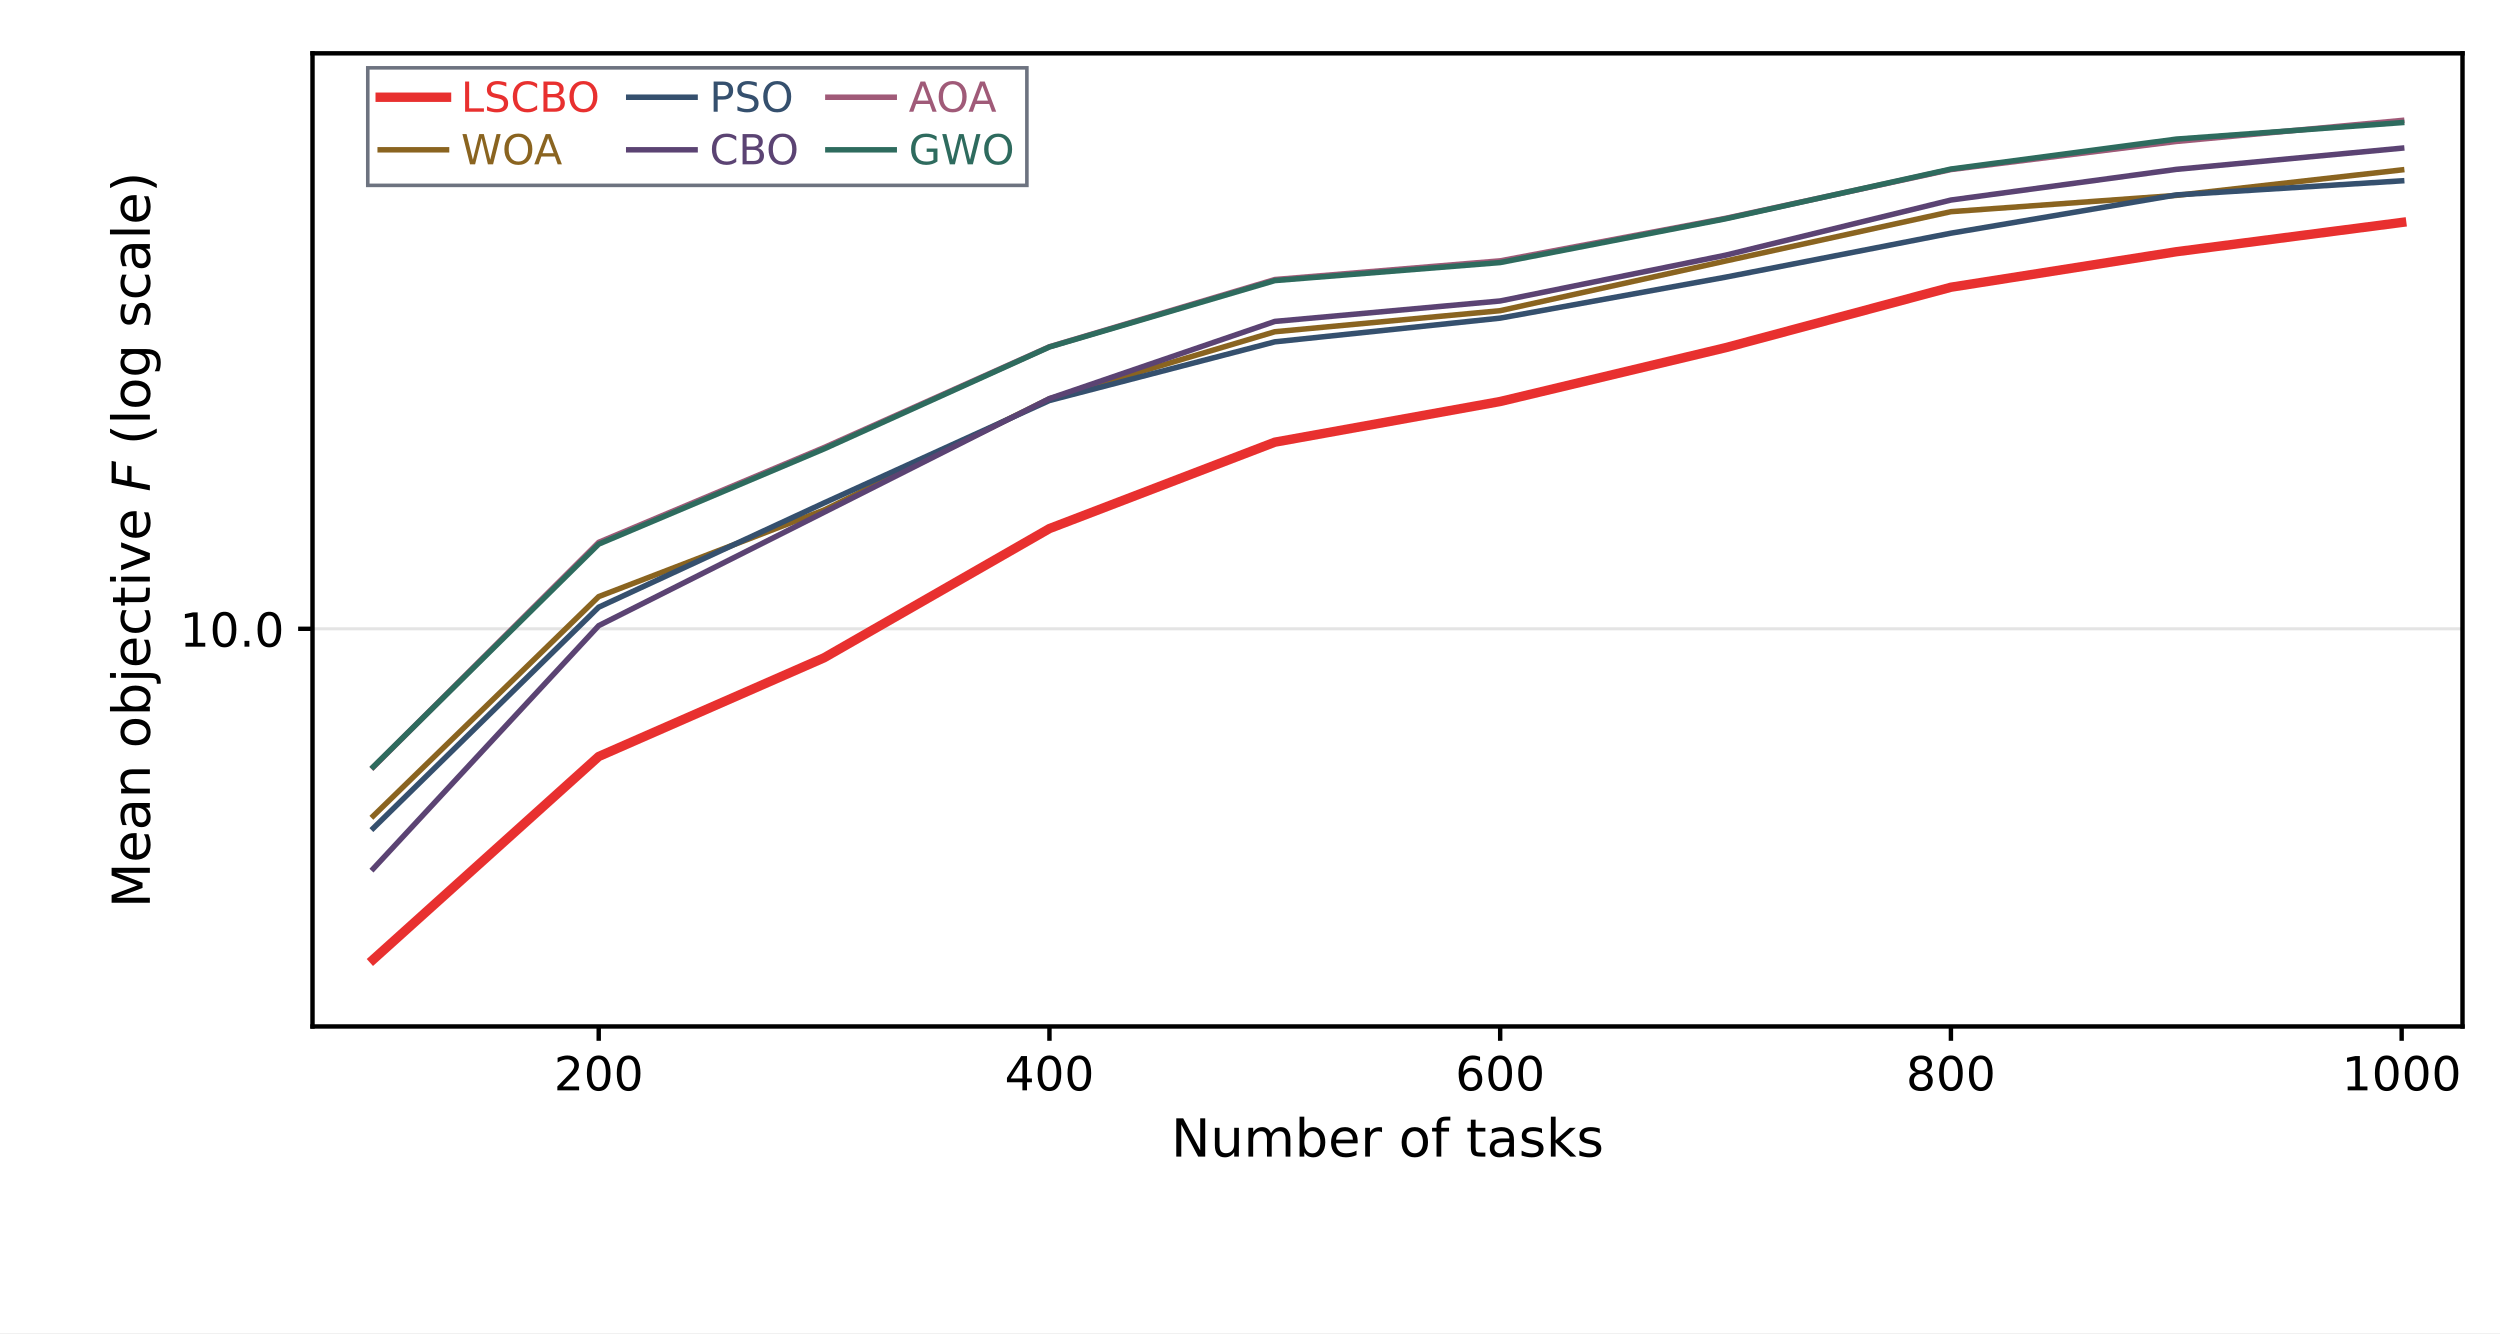
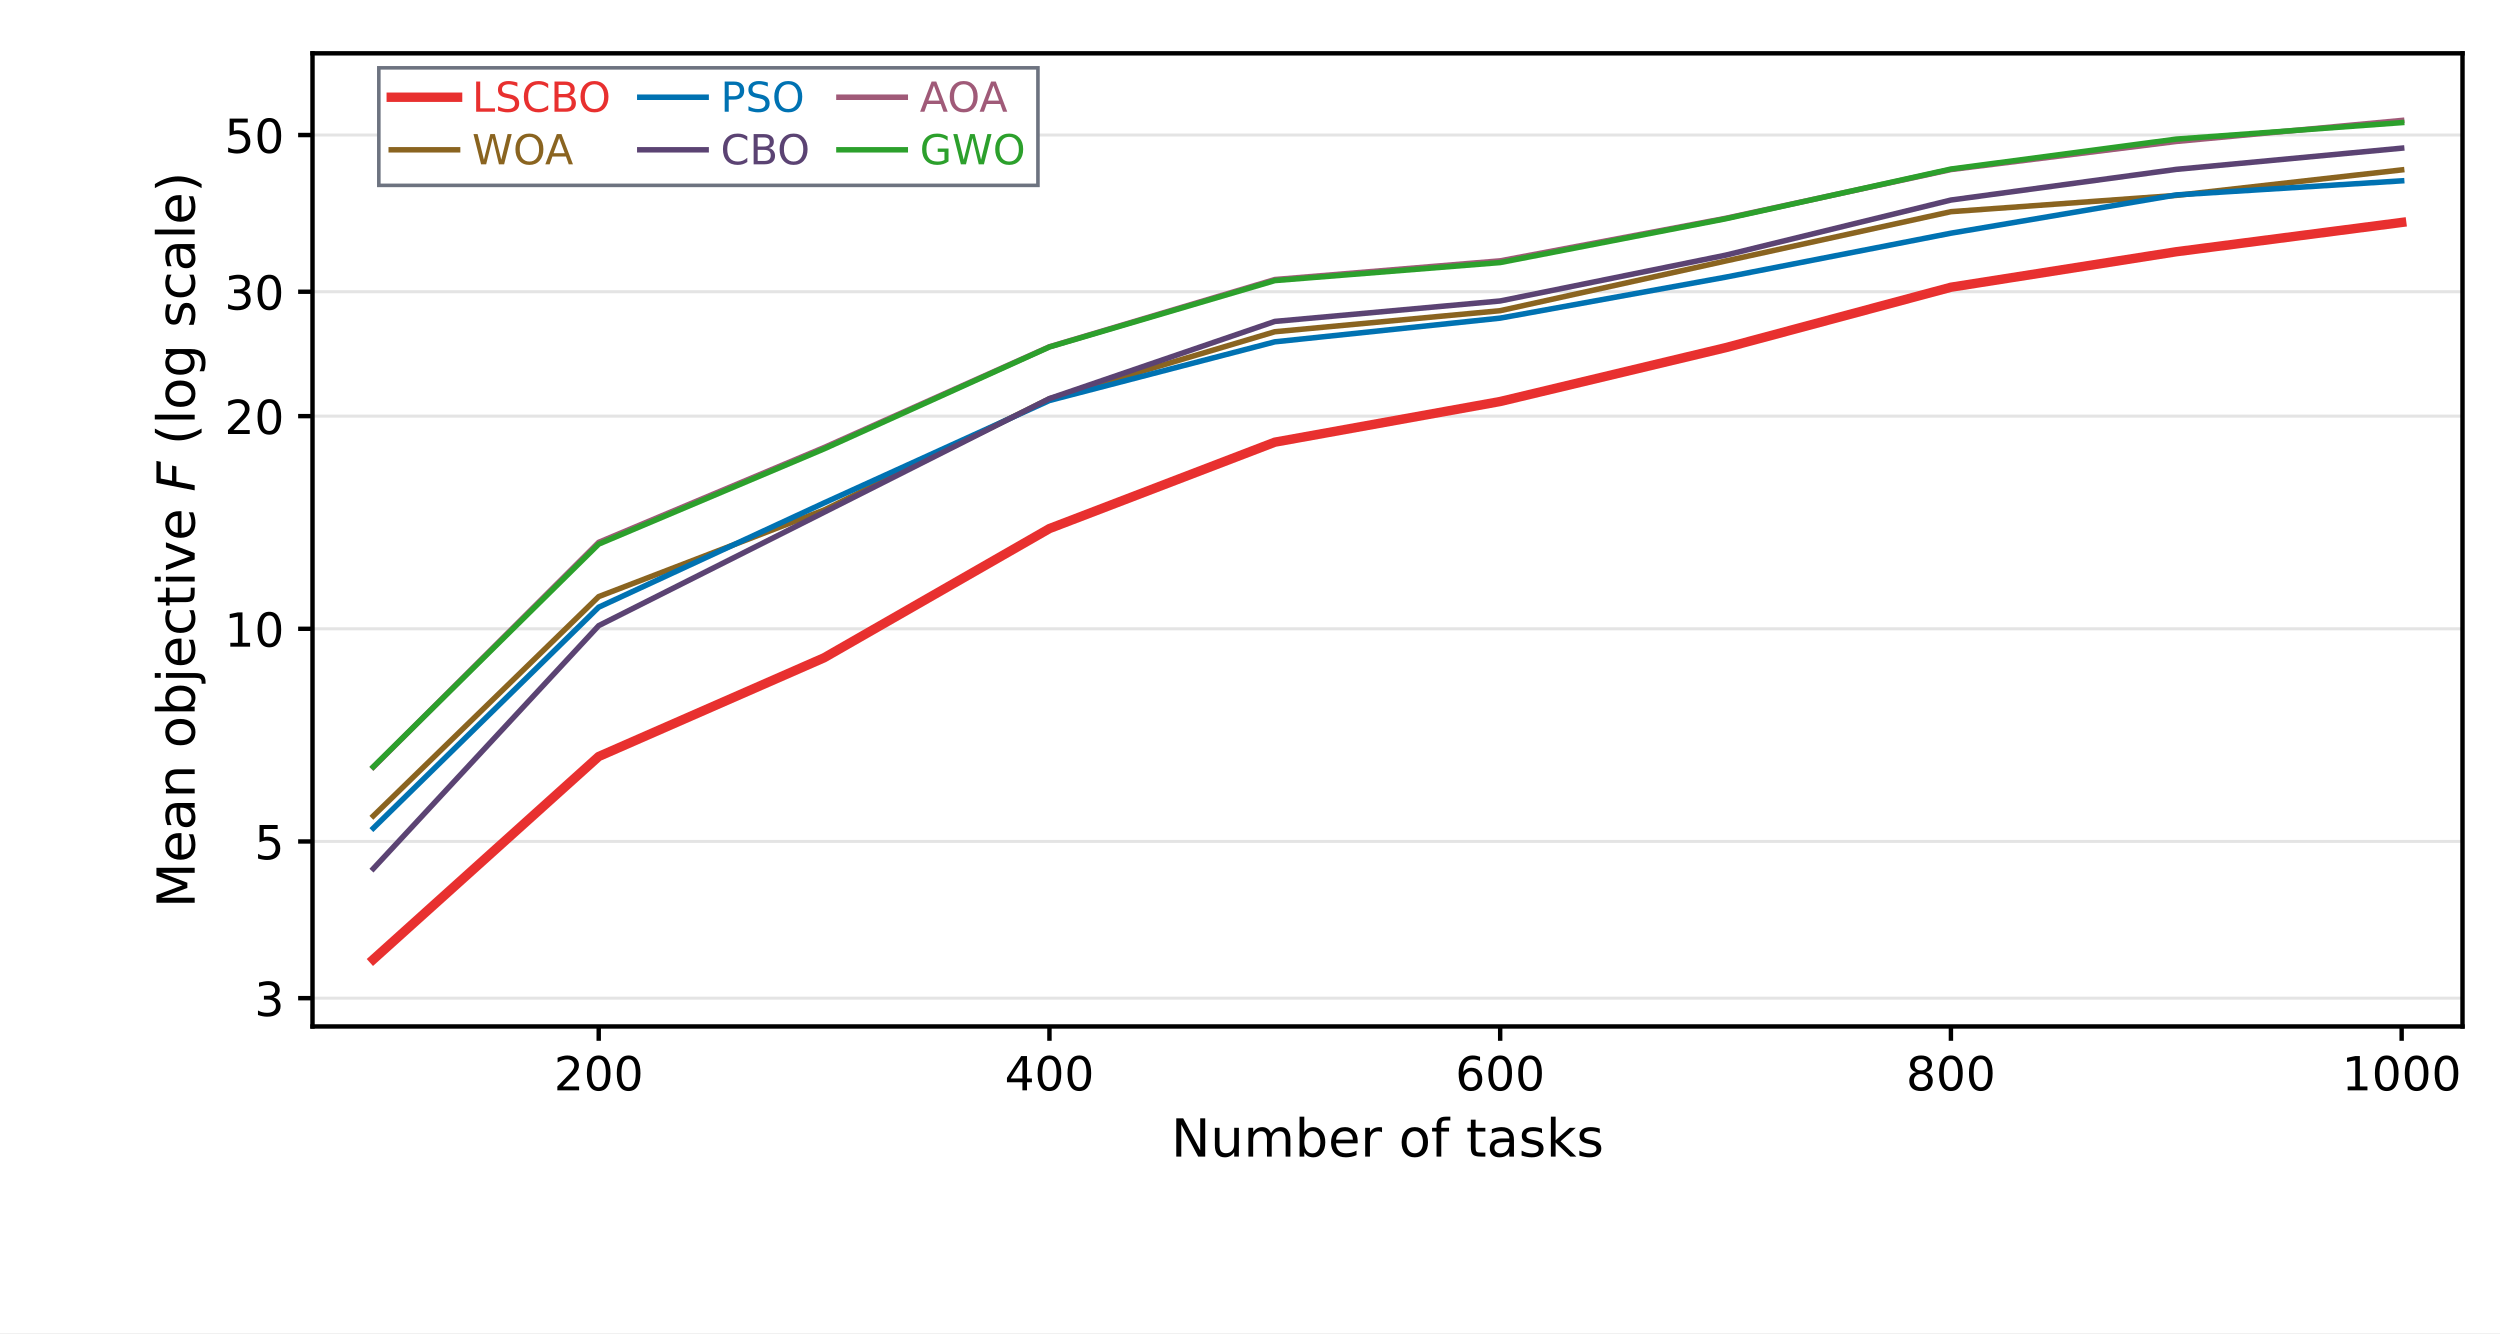
<svg xmlns="http://www.w3.org/2000/svg" xmlns:xlink="http://www.w3.org/1999/xlink" width="452.341pt" height="241.2pt" viewBox="0 0 452.341 241.2" version="1.1">
  <defs>
    <style type="text/css">*{stroke-linejoin: round; stroke-linecap: butt}</style>
  </defs>
  <g id="figure_1">
    <g id="patch_1">
      <path d="M 0 241.2  L 452.341 241.2  L 452.341 0  L 0 0  z " style="fill: #ffffff" />
    </g>
    <g id="axes_1">
      <g id="patch_2">
        <path d="M 56.543 185.724  L 445.556 185.724  L 445.556 9.648  L 56.543 9.648  z " style="fill: #ffffff" />
      </g>
      <g id="matplotlib.axis_1">
        <g id="xtick_1">
          <g id="line2d_1">
            <defs>
-               <path id="md77bef56cb" d="M 0 0  L 0 2.6  " style="stroke: #000000; stroke-width: 0.8" />
+               <path id="m016041a4ce" d="M 0 0  L 0 2.6  " style="stroke: #000000; stroke-width: 0.8" />
            </defs>
            <g>
-               <use xlink:href="#md77bef56cb" x="108.33" y="185.724" style="stroke: #000000; stroke-width: 0.8" />
+               <use xlink:href="#m016041a4ce" x="108.33" y="185.724" style="stroke: #000000; stroke-width: 0.8" />
            </g>
          </g>
          <g id="text_1">
            <text style="font-size: 8.5px; font-family: 'DejaVu Sans'; text-anchor: middle" x="108.33" y="197.283" transform="rotate(-0 108.3296 197.2827)">200</text>
          </g>
        </g>
        <g id="xtick_2">
          <g id="line2d_2">
            <g>
-               <use xlink:href="#md77bef56cb" x="189.884" y="185.724" style="stroke: #000000; stroke-width: 0.8" />
+               <use xlink:href="#m016041a4ce" x="189.884" y="185.724" style="stroke: #000000; stroke-width: 0.8" />
            </g>
          </g>
          <g id="text_2">
            <text style="font-size: 8.5px; font-family: 'DejaVu Sans'; text-anchor: middle" x="189.884" y="197.283" transform="rotate(-0 189.8838 197.2827)">400</text>
          </g>
        </g>
        <g id="xtick_3">
          <g id="line2d_3">
            <g>
-               <use xlink:href="#md77bef56cb" x="271.438" y="185.724" style="stroke: #000000; stroke-width: 0.8" />
+               <use xlink:href="#m016041a4ce" x="271.438" y="185.724" style="stroke: #000000; stroke-width: 0.8" />
            </g>
          </g>
          <g id="text_3">
            <text style="font-size: 8.5px; font-family: 'DejaVu Sans'; text-anchor: middle" x="271.438" y="197.283" transform="rotate(-0 271.438 197.2827)">600</text>
          </g>
        </g>
        <g id="xtick_4">
          <g id="line2d_4">
            <g>
-               <use xlink:href="#md77bef56cb" x="352.992" y="185.724" style="stroke: #000000; stroke-width: 0.8" />
+               <use xlink:href="#m016041a4ce" x="352.992" y="185.724" style="stroke: #000000; stroke-width: 0.8" />
            </g>
          </g>
          <g id="text_4">
            <text style="font-size: 8.5px; font-family: 'DejaVu Sans'; text-anchor: middle" x="352.992" y="197.283" transform="rotate(-0 352.9923 197.2827)">800</text>
          </g>
        </g>
        <g id="xtick_5">
          <g id="line2d_5">
            <g>
-               <use xlink:href="#md77bef56cb" x="434.546" y="185.724" style="stroke: #000000; stroke-width: 0.8" />
+               <use xlink:href="#m016041a4ce" x="434.546" y="185.724" style="stroke: #000000; stroke-width: 0.8" />
            </g>
          </g>
          <g id="text_5">
            <text style="font-size: 8.5px; font-family: 'DejaVu Sans'; text-anchor: middle" x="434.546" y="197.283" transform="rotate(-0 434.5465 197.2827)">1000</text>
          </g>
        </g>
        <g id="text_6">
          <text style="font-size: 9.5px; font-family: 'DejaVu Sans'; text-anchor: middle" x="251.049" y="209.269" transform="rotate(-0 251.0495 209.2689)">Number of tasks</text>
        </g>
      </g>
      <g id="matplotlib.axis_2">
        <g id="ytick_1">
          <g id="line2d_6">
-             <path d="M 56.543 113.771  L 445.556 113.771  " clip-path="url(#p6a711b25d3)" style="fill: none; stroke: #e4e4e4; stroke-width: 0.55; stroke-linecap: square" />
+             <path d="M 56.543 180.604  L 445.556 180.604  " clip-path="url(#p591b0cef96)" style="fill: none; stroke: #e4e4e4; stroke-width: 0.55; stroke-linecap: square" />
          </g>
          <g id="line2d_7">
            <defs>
-               <path id="ma4a4966b5b" d="M 0 0  L -2.6 0  " style="stroke: #000000; stroke-width: 0.8" />
+               <path id="m861729908f" d="M 0 0  L -2.6 0  " style="stroke: #000000; stroke-width: 0.8" />
            </defs>
            <g>
-               <use xlink:href="#ma4a4966b5b" x="56.543" y="113.771" style="stroke: #000000; stroke-width: 0.8" />
+               <use xlink:href="#m861729908f" x="56.543" y="180.604" style="stroke: #000000; stroke-width: 0.8" />
            </g>
          </g>
          <g id="text_7">
-             <text style="font-size: 8.5px; font-family: 'DejaVu Sans'; text-anchor: end" x="51.443" y="117.001" transform="rotate(-0 51.44268 117.0006)">10.0</text>
-           </g>
-         </g>
-         <g id="text_8">
-           <g transform="translate(27.5219 164.281) rotate(-90)">
+             <text style="font-size: 8.5px; font-family: 'DejaVu Sans'; text-anchor: end" x="51.443" y="183.833" transform="rotate(-0 51.44268 183.8334)">3</text>
+           </g>
+         </g>
+         <g id="ytick_2">
+           <g id="line2d_8">
+             <path d="M 56.543 152.248  L 445.556 152.248  " clip-path="url(#p591b0cef96)" style="fill: none; stroke: #e4e4e4; stroke-width: 0.55; stroke-linecap: square" />
+           </g>
+           <g id="line2d_9">
+             <g>
+               <use xlink:href="#m861729908f" x="56.543" y="152.248" style="stroke: #000000; stroke-width: 0.8" />
+             </g>
+           </g>
+           <g id="text_8">
+             <text style="font-size: 8.5px; font-family: 'DejaVu Sans'; text-anchor: end" x="51.443" y="155.477" transform="rotate(-0 51.44268 155.4773)">5</text>
+           </g>
+         </g>
+         <g id="ytick_3">
+           <g id="line2d_10">
+             <path d="M 56.543 113.771  L 445.556 113.771  " clip-path="url(#p591b0cef96)" style="fill: none; stroke: #e4e4e4; stroke-width: 0.55; stroke-linecap: square" />
+           </g>
+           <g id="line2d_11">
+             <g>
+               <use xlink:href="#m861729908f" x="56.543" y="113.771" style="stroke: #000000; stroke-width: 0.8" />
+             </g>
+           </g>
+           <g id="text_9">
+             <text style="font-size: 8.5px; font-family: 'DejaVu Sans'; text-anchor: end" x="51.443" y="117.001" transform="rotate(-0 51.44268 117.0006)">10</text>
+           </g>
+         </g>
+         <g id="ytick_4">
+           <g id="line2d_12">
+             <path d="M 56.543 75.294  L 445.556 75.294  " clip-path="url(#p591b0cef96)" style="fill: none; stroke: #e4e4e4; stroke-width: 0.55; stroke-linecap: square" />
+           </g>
+           <g id="line2d_13">
+             <g>
+               <use xlink:href="#m861729908f" x="56.543" y="75.294" style="stroke: #000000; stroke-width: 0.8" />
+             </g>
+           </g>
+           <g id="text_10">
+             <text style="font-size: 8.5px; font-family: 'DejaVu Sans'; text-anchor: end" x="51.443" y="78.524" transform="rotate(-0 51.44268 78.52379)">20</text>
+           </g>
+         </g>
+         <g id="ytick_5">
+           <g id="line2d_14">
+             <path d="M 56.543 52.787  L 445.556 52.787  " clip-path="url(#p591b0cef96)" style="fill: none; stroke: #e4e4e4; stroke-width: 0.55; stroke-linecap: square" />
+           </g>
+           <g id="line2d_15">
+             <g>
+               <use xlink:href="#m861729908f" x="56.543" y="52.787" style="stroke: #000000; stroke-width: 0.8" />
+             </g>
+           </g>
+           <g id="text_11">
+             <text style="font-size: 8.5px; font-family: 'DejaVu Sans'; text-anchor: end" x="51.443" y="56.016" transform="rotate(-0 51.44268 56.01633)">30</text>
+           </g>
+         </g>
+         <g id="ytick_6">
+           <g id="line2d_16">
+             <path d="M 56.543 24.431  L 445.556 24.431  " clip-path="url(#p591b0cef96)" style="fill: none; stroke: #e4e4e4; stroke-width: 0.55; stroke-linecap: square" />
+           </g>
+           <g id="line2d_17">
+             <g>
+               <use xlink:href="#m861729908f" x="56.543" y="24.431" style="stroke: #000000; stroke-width: 0.8" />
+             </g>
+           </g>
+           <g id="text_12">
+             <text style="font-size: 8.5px; font-family: 'DejaVu Sans'; text-anchor: end" x="51.443" y="27.66" transform="rotate(-0 51.44268 27.66027)">50</text>
+           </g>
+         </g>
+         <g id="text_13">
+           <g transform="translate(35.63143 164.281) rotate(-90)">
            <text>
              <tspan x="0" y="-0.406" style="font-size: 9.5px; font-family: 'DejaVu Sans'">M</tspan>
              <tspan x="8.197" y="-0.406" style="font-size: 9.5px; font-family: 'DejaVu Sans'">e</tspan>
              <tspan x="14.041" y="-0.406" style="font-size: 9.5px; font-family: 'DejaVu Sans'">a</tspan>
              <tspan x="19.863" y="-0.406" style="font-size: 9.5px; font-family: 'DejaVu Sans'">n</tspan>
              <tspan x="25.884" y="-0.406" style="font-size: 9.5px; font-family: 'DejaVu Sans'"> </tspan>
              <tspan x="28.904" y="-0.406" style="font-size: 9.5px; font-family: 'DejaVu Sans'">o</tspan>
              <tspan x="34.716" y="-0.406" style="font-size: 9.5px; font-family: 'DejaVu Sans'">b</tspan>
              <tspan x="40.746" y="-0.406" style="font-size: 9.5px; font-family: 'DejaVu Sans'">j</tspan>
              <tspan x="43.385" y="-0.406" style="font-size: 9.5px; font-family: 'DejaVu Sans'">e</tspan>
              <tspan x="49.23" y="-0.406" style="font-size: 9.5px; font-family: 'DejaVu Sans'">c</tspan>
              <tspan x="54.453" y="-0.406" style="font-size: 9.5px; font-family: 'DejaVu Sans'">t</tspan>
              <tspan x="58.178" y="-0.406" style="font-size: 9.5px; font-family: 'DejaVu Sans'">i</tspan>
              <tspan x="60.818" y="-0.406" style="font-size: 9.5px; font-family: 'DejaVu Sans'">v</tspan>
              <tspan x="66.44" y="-0.406" style="font-size: 9.5px; font-family: 'DejaVu Sans'">e</tspan>
              <tspan x="72.284" y="-0.406" style="font-size: 9.5px; font-family: 'DejaVu Sans'"> </tspan>
              <tspan x="80.769" y="-0.406" style="font-size: 9.5px; font-family: 'DejaVu Sans'"> </tspan>
              <tspan x="83.788" y="-0.406" style="font-size: 9.5px; font-family: 'DejaVu Sans'">(</tspan>
              <tspan x="87.495" y="-0.406" style="font-size: 9.5px; font-family: 'DejaVu Sans'">l</tspan>
              <tspan x="90.134" y="-0.406" style="font-size: 9.5px; font-family: 'DejaVu Sans'">o</tspan>
              <tspan x="95.946" y="-0.406" style="font-size: 9.5px; font-family: 'DejaVu Sans'">g</tspan>
              <tspan x="101.977" y="-0.406" style="font-size: 9.5px; font-family: 'DejaVu Sans'"> </tspan>
              <tspan x="104.996" y="-0.406" style="font-size: 9.5px; font-family: 'DejaVu Sans'">s</tspan>
              <tspan x="109.946" y="-0.406" style="font-size: 9.5px; font-family: 'DejaVu Sans'">c</tspan>
              <tspan x="115.169" y="-0.406" style="font-size: 9.5px; font-family: 'DejaVu Sans'">a</tspan>
              <tspan x="120.99" y="-0.406" style="font-size: 9.5px; font-family: 'DejaVu Sans'">l</tspan>
              <tspan x="123.63" y="-0.406" style="font-size: 9.5px; font-family: 'DejaVu Sans'">e</tspan>
              <tspan x="129.475" y="-0.406" style="font-size: 9.5px; font-family: 'DejaVu Sans'">)</tspan>
              <tspan x="75.304" y="-0.406" style="font-style: oblique; font-size: 9.5px; font-family: 'DejaVu Sans'">F</tspan>
            </text>
          </g>
        </g>
      </g>
      <g id="patch_3">
        <path d="M 56.543 185.724  L 56.543 9.648  " style="fill: none; stroke: #000000; stroke-width: 0.8; stroke-linejoin: miter; stroke-linecap: square" />
      </g>
      <g id="patch_4">
        <path d="M 445.556 185.724  L 445.556 9.648  " style="fill: none; stroke: #000000; stroke-width: 0.8; stroke-linejoin: miter; stroke-linecap: square" />
      </g>
      <g id="patch_5">
        <path d="M 56.543 185.724  L 445.556 185.724  " style="fill: none; stroke: #000000; stroke-width: 0.8; stroke-linejoin: miter; stroke-linecap: square" />
      </g>
      <g id="patch_6">
        <path d="M 56.543 9.648  L 445.556 9.648  " style="fill: none; stroke: #000000; stroke-width: 0.8; stroke-linejoin: miter; stroke-linecap: square" />
      </g>
      <g id="curve_Fig6_0_WOA">
-         <path d="M 67.552 147.625  L 108.33 107.944  L 149.107 92.281  L 189.884 72.149  L 230.661 60.023  L 271.438 56.213  L 312.215 47.226  L 352.992 38.3  L 393.769 35.354  L 434.546 30.741  " clip-path="url(#p6a711b25d3)" style="fill: none; stroke: #8a6420; stroke-linecap: square" />
+         <path d="M 67.552 147.625  L 108.33 107.944  L 149.107 92.281  L 189.884 72.149  L 230.661 60.023  L 271.438 56.213  L 312.215 47.226  L 352.992 38.3  L 393.769 35.354  L 434.546 30.741  " clip-path="url(#p591b0cef96)" style="fill: none; stroke: #8a6420; stroke-linecap: square" />
      </g>
      <g id="curve_Fig6_0_PSO">
-         <path d="M 67.552 149.843  L 108.33 109.86  L 149.107 90.996  L 189.884 72.463  L 230.661 61.849  L 271.438 57.56  L 312.215 50.15  L 352.992 42.192  L 393.769 35.268  L 434.546 32.721  " clip-path="url(#p6a711b25d3)" style="fill: none; stroke: #35506e; stroke-linecap: square" />
+         <path d="M 67.552 149.843  L 108.33 109.86  L 149.107 90.996  L 189.884 72.463  L 230.661 61.849  L 271.438 57.56  L 312.215 50.15  L 352.992 42.192  L 393.769 35.268  L 434.546 32.721  " clip-path="url(#p591b0cef96)" style="fill: none; stroke: #0072b2; stroke-linecap: square" />
      </g>
      <g id="curve_Fig6_0_CBO">
-         <path d="M 67.552 157.168  L 108.33 113.201  L 149.107 92.686  L 189.884 72.116  L 230.661 58.157  L 271.438 54.456  L 312.215 46.172  L 352.992 36.194  L 393.769 30.643  L 434.546 26.808  " clip-path="url(#p6a711b25d3)" style="fill: none; stroke: #5b4373; stroke-linecap: square" />
+         <path d="M 67.552 157.168  L 108.33 113.201  L 149.107 92.686  L 189.884 72.116  L 230.661 58.157  L 271.438 54.456  L 312.215 46.172  L 352.992 36.194  L 393.769 30.643  L 434.546 26.808  " clip-path="url(#p591b0cef96)" style="fill: none; stroke: #5b4373; stroke-linecap: square" />
      </g>
      <g id="curve_Fig6_0_AOA">
-         <path d="M 67.552 138.791  L 108.33 98.122  L 149.107 80.972  L 189.884 62.738  L 230.661 50.579  L 271.438 47.195  L 312.215 39.502  L 352.992 30.678  L 393.769 25.592  L 434.546 21.791  " clip-path="url(#p6a711b25d3)" style="fill: none; stroke: #a05a78; stroke-linecap: square" />
+         <path d="M 67.552 138.791  L 108.33 98.122  L 149.107 80.972  L 189.884 62.738  L 230.661 50.579  L 271.438 47.195  L 312.215 39.502  L 352.992 30.678  L 393.769 25.592  L 434.546 21.791  " clip-path="url(#p591b0cef96)" style="fill: none; stroke: #a05a78; stroke-linecap: square" />
      </g>
      <g id="curve_Fig6_0_GWO">
-         <path d="M 67.552 138.731  L 108.33 98.444  L 149.107 81.217  L 189.884 62.774  L 230.661 50.767  L 271.438 47.505  L 312.215 39.587  L 352.992 30.586  L 393.769 25.167  L 434.546 22.185  " clip-path="url(#p6a711b25d3)" style="fill: none; stroke: #2e6b5e; stroke-linecap: square" />
+         <path d="M 67.552 138.731  L 108.33 98.444  L 149.107 81.217  L 189.884 62.774  L 230.661 50.767  L 271.438 47.505  L 312.215 39.587  L 352.992 30.586  L 393.769 25.167  L 434.546 22.185  " clip-path="url(#p591b0cef96)" style="fill: none; stroke: #2ca02c; stroke-linecap: square" />
      </g>
      <g id="legend_Fig6_0">
        <g id="patch_7">
-           <path d="M 66.543 33.54  L 185.8 33.54  L 185.8 12.273  L 66.543 12.273  z " style="fill: #ffffff; stroke: #6d7380; stroke-width: 0.65; stroke-linejoin: miter" />
+           <path d="M 68.543 33.54  L 187.8 33.54  L 187.8 12.273  L 68.543 12.273  z " style="fill: #ffffff; stroke: #6d7380; stroke-width: 0.65; stroke-linejoin: miter" />
        </g>
        <g id="legend_line_Fig6_0_LSCBO">
-           <path d="M 68.793 17.597  L 74.793 17.597  L 80.793 17.597  " style="fill: none; stroke: #e8302f; stroke-width: 1.7; stroke-linecap: square" />
-         </g>
-         <g id="text_9">
-           <text style="font-size: 7.5px; font-family: 'DejaVu Sans'; text-anchor: start; fill: #e8302f" x="83.418" y="20.222" transform="rotate(-0 83.41768 20.22183)">LSCBO</text>
+           <path d="M 70.793 17.597  L 76.793 17.597  L 82.793 17.597  " style="fill: none; stroke: #e8302f; stroke-width: 1.7; stroke-linecap: square" />
+         </g>
+         <g id="text_14">
+           <text style="font-size: 7.5px; font-family: 'DejaVu Sans'; text-anchor: start; fill: #e8302f" x="85.418" y="20.222" transform="rotate(-0 85.41768 20.22183)">LSCBO</text>
        </g>
        <g id="legend_line_Fig6_0_WOA">
-           <path d="M 68.793 27.105  L 74.793 27.105  L 80.793 27.105  " style="fill: none; stroke: #8a6420; stroke-linecap: square" />
-         </g>
-         <g id="text_10">
-           <text style="font-size: 7.5px; font-family: 'DejaVu Sans'; text-anchor: start; fill: #8a6420" x="83.418" y="29.73" transform="rotate(-0 83.41768 29.73042)">WOA</text>
+           <path d="M 70.793 27.105  L 76.793 27.105  L 82.793 27.105  " style="fill: none; stroke: #8a6420; stroke-linecap: square" />
+         </g>
+         <g id="text_15">
+           <text style="font-size: 7.5px; font-family: 'DejaVu Sans'; text-anchor: start; fill: #8a6420" x="85.418" y="29.73" transform="rotate(-0 85.41768 29.73042)">WOA</text>
        </g>
        <g id="legend_line_Fig6_0_PSO">
-           <path d="M 113.763 17.597  L 119.763 17.597  L 125.763 17.597  " style="fill: none; stroke: #35506e; stroke-linecap: square" />
-         </g>
-         <g id="text_11">
-           <text style="font-size: 7.5px; font-family: 'DejaVu Sans'; text-anchor: start; fill: #35506e" x="128.388" y="20.222" transform="rotate(-0 128.3884 20.22183)">PSO</text>
+           <path d="M 115.763 17.597  L 121.763 17.597  L 127.763 17.597  " style="fill: none; stroke: #0072b2; stroke-linecap: square" />
+         </g>
+         <g id="text_16">
+           <text style="font-size: 7.5px; font-family: 'DejaVu Sans'; text-anchor: start; fill: #0072b2" x="130.388" y="20.222" transform="rotate(-0 130.3884 20.22183)">PSO</text>
        </g>
        <g id="legend_line_Fig6_0_CBO">
-           <path d="M 113.763 27.105  L 119.763 27.105  L 125.763 27.105  " style="fill: none; stroke: #5b4373; stroke-linecap: square" />
-         </g>
-         <g id="text_12">
-           <text style="font-size: 7.5px; font-family: 'DejaVu Sans'; text-anchor: start; fill: #5b4373" x="128.388" y="29.73" transform="rotate(-0 128.3884 29.73042)">CBO</text>
+           <path d="M 115.763 27.105  L 121.763 27.105  L 127.763 27.105  " style="fill: none; stroke: #5b4373; stroke-linecap: square" />
+         </g>
+         <g id="text_17">
+           <text style="font-size: 7.5px; font-family: 'DejaVu Sans'; text-anchor: start; fill: #5b4373" x="130.388" y="29.73" transform="rotate(-0 130.3884 29.73042)">CBO</text>
        </g>
        <g id="legend_line_Fig6_0_AOA">
-           <path d="M 149.794 17.597  L 155.794 17.597  L 161.794 17.597  " style="fill: none; stroke: #a05a78; stroke-linecap: square" />
-         </g>
-         <g id="text_13">
-           <text style="font-size: 7.5px; font-family: 'DejaVu Sans'; text-anchor: start; fill: #a05a78" x="164.419" y="20.222" transform="rotate(-0 164.4188 20.22183)">AOA</text>
+           <path d="M 151.794 17.597  L 157.794 17.597  L 163.794 17.597  " style="fill: none; stroke: #a05a78; stroke-linecap: square" />
+         </g>
+         <g id="text_18">
+           <text style="font-size: 7.5px; font-family: 'DejaVu Sans'; text-anchor: start; fill: #a05a78" x="166.419" y="20.222" transform="rotate(-0 166.4188 20.22183)">AOA</text>
        </g>
        <g id="legend_line_Fig6_0_GWO">
-           <path d="M 149.794 27.105  L 155.794 27.105  L 161.794 27.105  " style="fill: none; stroke: #2e6b5e; stroke-linecap: square" />
-         </g>
-         <g id="text_14">
-           <text style="font-size: 7.5px; font-family: 'DejaVu Sans'; text-anchor: start; fill: #2e6b5e" x="164.419" y="29.73" transform="rotate(-0 164.4188 29.73042)">GWO</text>
+           <path d="M 151.794 27.105  L 157.794 27.105  L 163.794 27.105  " style="fill: none; stroke: #2ca02c; stroke-linecap: square" />
+         </g>
+         <g id="text_19">
+           <text style="font-size: 7.5px; font-family: 'DejaVu Sans'; text-anchor: start; fill: #2ca02c" x="166.419" y="29.73" transform="rotate(-0 166.4188 29.73042)">GWO</text>
        </g>
      </g>
      <g id="curve_Fig6_0_LSCBO">
-         <path d="M 67.552 173.581  L 108.33 136.877  L 149.107 119.016  L 189.884 95.636  L 230.661 80.006  L 271.438 72.646  L 312.215 62.909  L 352.992 51.969  L 393.769 45.548  L 434.546 40.247  " clip-path="url(#p6a711b25d3)" style="fill: none; stroke: #e8302f; stroke-width: 1.7; stroke-linecap: square" />
+         <path d="M 67.552 173.581  L 108.33 136.877  L 149.107 119.016  L 189.884 95.636  L 230.661 80.006  L 271.438 72.646  L 312.215 62.909  L 352.992 51.969  L 393.769 45.548  L 434.546 40.247  " clip-path="url(#p591b0cef96)" style="fill: none; stroke: #e8302f; stroke-width: 1.7; stroke-linecap: square" />
      </g>
    </g>
  </g>
  <defs>
-     <clipPath id="p6a711b25d3">
+     <clipPath id="p591b0cef96">
      <rect x="56.543" y="9.648" width="389.014" height="176.076" />
    </clipPath>
  </defs>
</svg>
